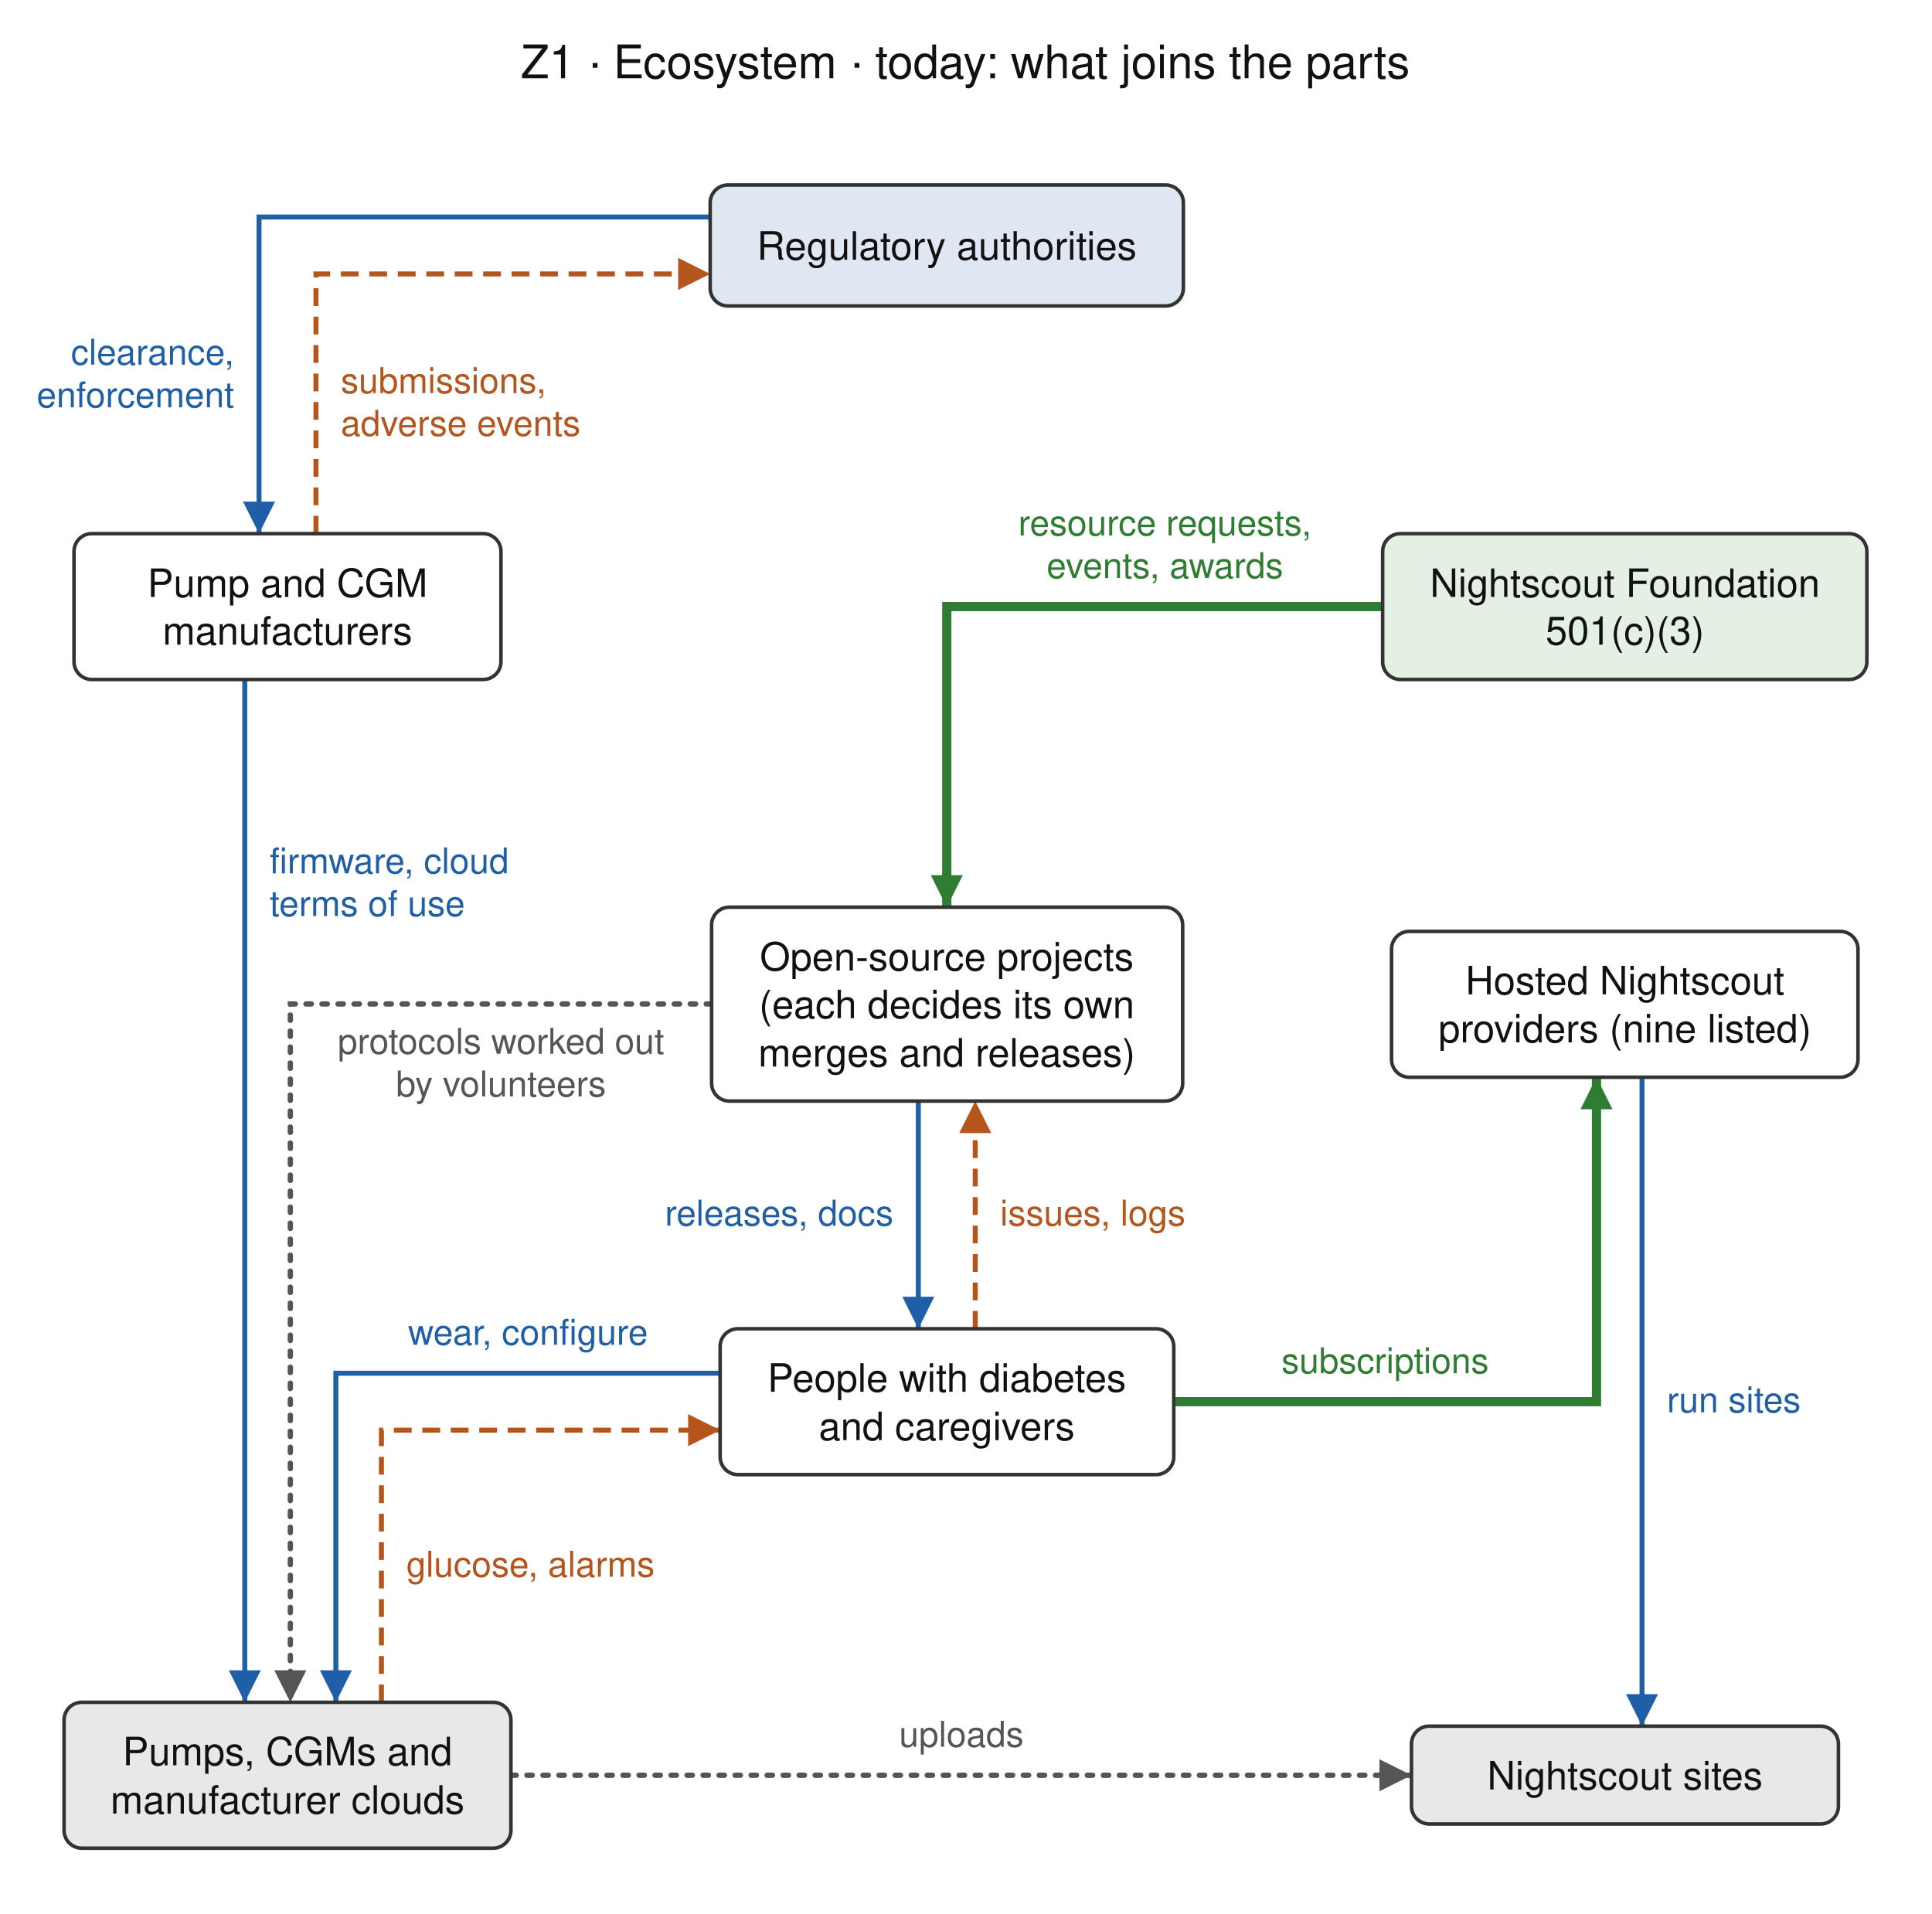
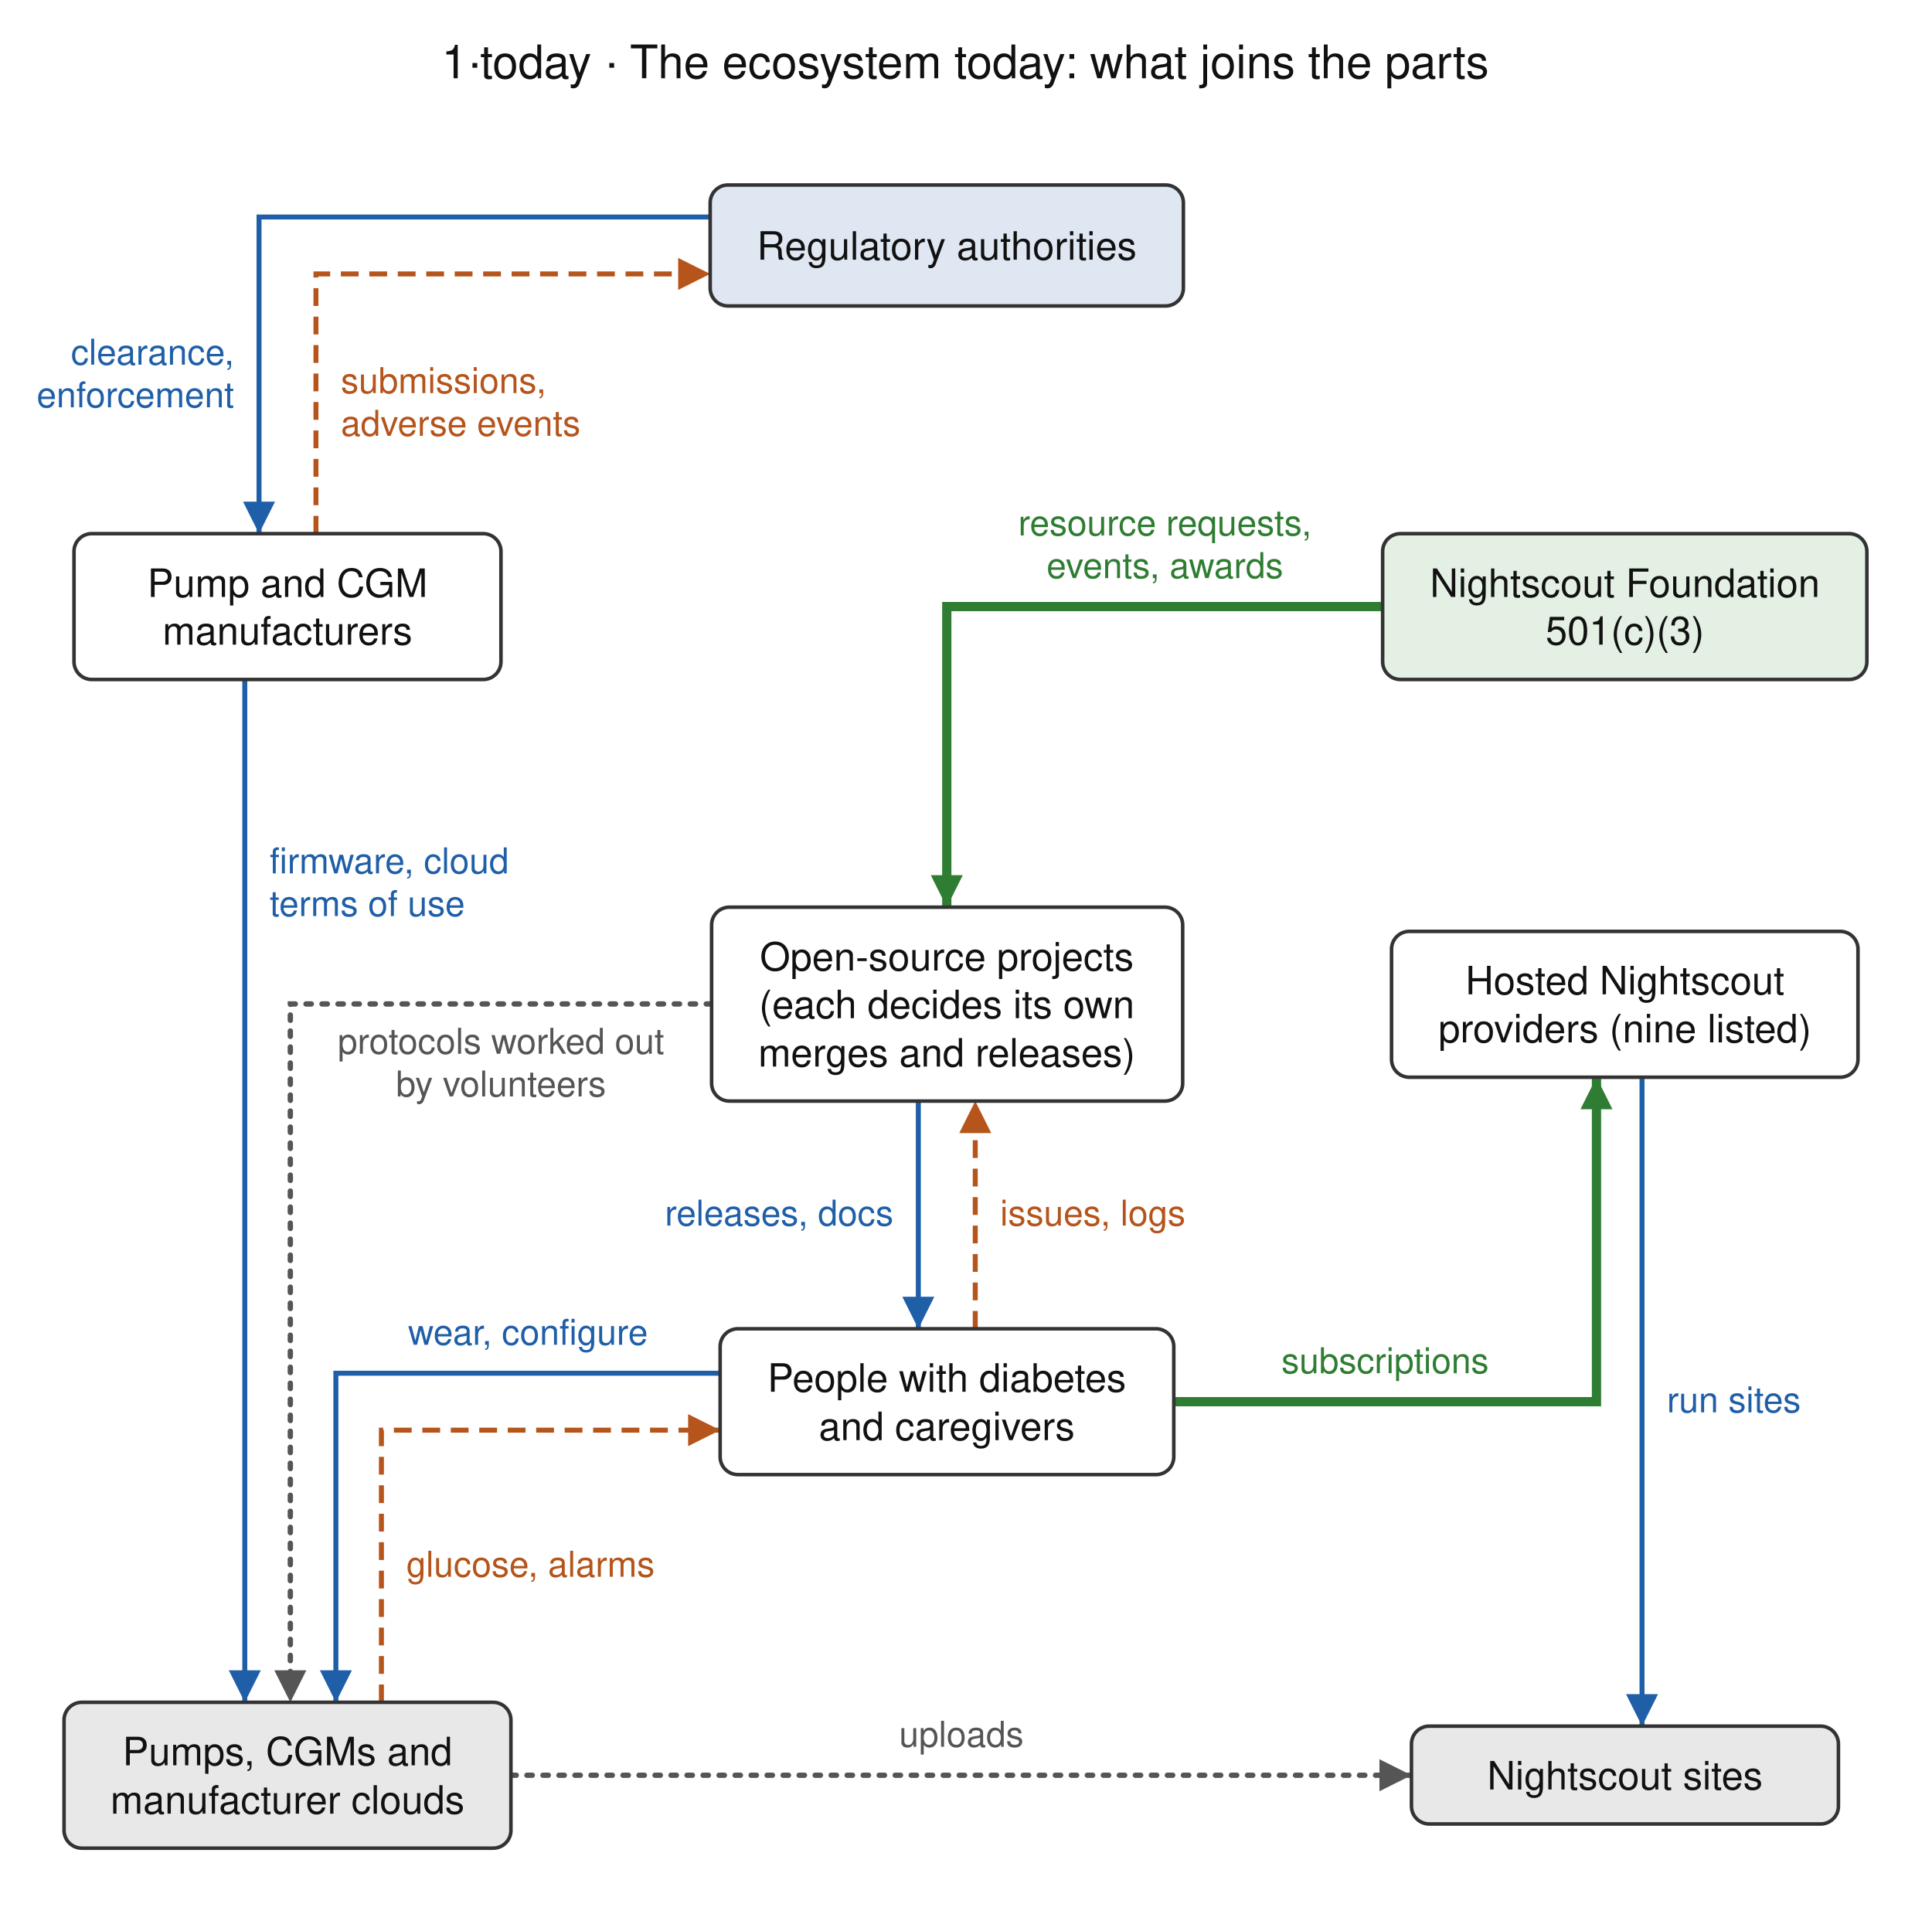
<svg xmlns="http://www.w3.org/2000/svg" width="543" height="538" viewBox="0 0 543 538" font-family="Helvetica, Arial, sans-serif">
  <defs>
    <marker id="ah1f5fa8" viewBox="0 0 10 10" refX="10" refY="5" markerUnits="userSpaceOnUse" markerWidth="9" markerHeight="9" orient="auto-start-reverse">
      <path d="M0,0 L10,5 L0,10 z" fill="#1f5fa8" />
    </marker>
    <marker id="ah2e7d32" viewBox="0 0 10 10" refX="10" refY="5" markerUnits="userSpaceOnUse" markerWidth="9" markerHeight="9" orient="auto-start-reverse">
      <path d="M0,0 L10,5 L0,10 z" fill="#2e7d32" />
    </marker>
    <marker id="ah555555" viewBox="0 0 10 10" refX="10" refY="5" markerUnits="userSpaceOnUse" markerWidth="9" markerHeight="9" orient="auto-start-reverse">
      <path d="M0,0 L10,5 L0,10 z" fill="#555555" />
    </marker>
    <marker id="ah888888" viewBox="0 0 10 10" refX="10" refY="5" markerUnits="userSpaceOnUse" markerWidth="9" markerHeight="9" orient="auto-start-reverse">
      <path d="M0,0 L10,5 L0,10 z" fill="#888888" />
    </marker>
    <marker id="ahb5541b" viewBox="0 0 10 10" refX="10" refY="5" markerUnits="userSpaceOnUse" markerWidth="9" markerHeight="9" orient="auto-start-reverse">
      <path d="M0,0 L10,5 L0,10 z" fill="#b5541b" />
    </marker>
    <marker id="ahc8c8c8" viewBox="0 0 10 10" refX="10" refY="5" markerUnits="userSpaceOnUse" markerWidth="9" markerHeight="9" orient="auto-start-reverse">
      <path d="M0,0 L10,5 L0,10 z" fill="#c8c8c8" />
    </marker>
  </defs>
  <rect x="0" y="0" width="543" height="538" fill="#ffffff" />
-   <text x="271.3" y="22" font-size="13" text-anchor="middle" fill="#111">Z1 · Ecosystem · today: what joins the parts</text>
+   <text x="271.3" y="22" font-size="13" text-anchor="middle" fill="#111">1·today · The ecosystem today: what joins the parts</text>
  <g transform="translate(0.0,0.0)">
    <g class="edge">
      <path class="edge" d="M199.6,61.0 L72.8,61.0 L72.8,150.0" fill="none" stroke="#1f5fa8" stroke-width="1.4" stroke-linecap="butt" marker-end="url(#ah1f5fa8)" />
    </g>
    <g class="edge">
      <path class="edge" d="M88.8,150.0 L88.8,77.0 L199.6,77.0" fill="none" stroke="#b5541b" stroke-width="1.4" stroke-dasharray="5,3" stroke-linecap="butt" marker-end="url(#ahb5541b)" />
    </g>
    <g class="edge">
      <path class="edge" d="M388.6,170.5 L266.1,170.5 L266.1,255.0" fill="none" stroke="#2e7d32" stroke-width="2.6" stroke-linecap="butt" marker-end="url(#ah2e7d32)" />
    </g>
    <g class="edge">
      <path class="edge" d="M258.1,309.5 L258.1,373.5" fill="none" stroke="#1f5fa8" stroke-width="1.4" stroke-linecap="butt" marker-end="url(#ah1f5fa8)" />
    </g>
    <g class="edge">
      <path class="edge" d="M274.1,373.5 L274.1,309.5" fill="none" stroke="#b5541b" stroke-width="1.4" stroke-dasharray="5,3" stroke-linecap="butt" marker-end="url(#ahb5541b)" />
    </g>
    <g class="edge">
      <path class="edge" d="M329.9,394.0 L448.7,394.0 L448.7,302.8" fill="none" stroke="#2e7d32" stroke-width="2.6" stroke-linecap="butt" marker-end="url(#ah2e7d32)" />
    </g>
    <g class="edge">
      <path class="edge" d="M461.5,302.8 L461.5,485.2" fill="none" stroke="#1f5fa8" stroke-width="1.4" stroke-linecap="butt" marker-end="url(#ah1f5fa8)" />
    </g>
    <g class="edge">
      <path class="edge" d="M68.8,191.0 L68.8,478.5" fill="none" stroke="#1f5fa8" stroke-width="1.4" stroke-linecap="butt" marker-end="url(#ah1f5fa8)" />
    </g>
    <g class="edge">
      <path class="edge" d="M202.4,386.0 L94.4,386.0 L94.4,478.5" fill="none" stroke="#1f5fa8" stroke-width="1.4" stroke-linecap="butt" marker-end="url(#ah1f5fa8)" />
    </g>
    <g class="edge">
      <path class="edge" d="M107.2,478.5 L107.2,402.0 L202.4,402.0" fill="none" stroke="#b5541b" stroke-width="1.4" stroke-dasharray="5,3" stroke-linecap="butt" marker-end="url(#ahb5541b)" />
    </g>
    <g class="edge">
      <path class="edge" d="M200.0,282.2 L81.6,282.2 L81.6,478.5" fill="none" stroke="#555555" stroke-width="1.5" stroke-dasharray="1.5,3" stroke-linecap="round" marker-end="url(#ah555555)" />
    </g>
    <g class="edge">
      <path class="edge" d="M143.6,499.0 L396.7,499.0" fill="none" stroke="#555555" stroke-width="1.5" stroke-dasharray="1.5,3" stroke-linecap="round" marker-end="url(#ah555555)" />
    </g>
    <g class="node" data-id="reg">
      <rect x="199.6" y="52.0" width="133.0" height="34.0" rx="5" fill="#dfe7f2" stroke="#333333" stroke-width="1" />
      <text x="266.1" y="73.0" font-size="11" text-anchor="middle" fill="#111111">Regulatory authorities</text>
    </g>
    <g class="node" data-id="mfr">
      <rect x="20.8" y="150.0" width="120.0" height="41.0" rx="5" fill="#ffffff" stroke="#333333" stroke-width="1" />
      <text x="80.8" y="167.8" font-size="11" text-anchor="middle" fill="#111111">Pump and CGM</text>
      <text x="80.8" y="181.2" font-size="11" text-anchor="middle" fill="#111111">manufacturers</text>
    </g>
    <g class="node" data-id="fdn">
      <rect x="388.6" y="150.0" width="136.1" height="41.0" rx="5" fill="#e3f0e3" stroke="#333333" stroke-width="1" />
      <text x="456.7" y="167.8" font-size="11" text-anchor="middle" fill="#111111">Nightscout Foundation</text>
      <text x="456.7" y="181.2" font-size="11" text-anchor="middle" fill="#111111">501(c)(3)</text>
    </g>
    <g class="node" data-id="projects">
      <rect x="200.0" y="255.0" width="132.4" height="54.5" rx="5" fill="#ffffff" stroke="#333333" stroke-width="1" />
      <text x="266.1" y="272.8" font-size="11" text-anchor="middle" fill="#111111">Open-source projects</text>
      <text x="266.1" y="286.2" font-size="11" text-anchor="middle" fill="#111111">(each decides its own</text>
      <text x="266.1" y="299.8" font-size="11" text-anchor="middle" fill="#111111">merges and releases)</text>
    </g>
    <g class="node" data-id="hosts">
      <rect x="391.1" y="261.8" width="131.1" height="41.0" rx="5" fill="#ffffff" stroke="#333333" stroke-width="1" />
      <text x="456.7" y="279.5" font-size="11" text-anchor="middle" fill="#111111">Hosted Nightscout</text>
      <text x="456.7" y="293.0" font-size="11" text-anchor="middle" fill="#111111">providers (nine listed)</text>
    </g>
    <g class="node" data-id="people">
      <rect x="202.4" y="373.5" width="127.5" height="41.0" rx="5" fill="#ffffff" stroke="#333333" stroke-width="1" />
      <text x="266.1" y="391.2" font-size="11" text-anchor="middle" fill="#111111">People with diabetes</text>
      <text x="266.1" y="404.8" font-size="11" text-anchor="middle" fill="#111111">and caregivers</text>
    </g>
    <g class="node" data-id="devices">
      <rect x="18.0" y="478.5" width="125.6" height="41.0" rx="5" fill="#e8e8e8" stroke="#333333" stroke-width="1" />
      <text x="80.8" y="496.2" font-size="11" text-anchor="middle" fill="#111111">Pumps, CGMs and</text>
      <text x="80.8" y="509.8" font-size="11" text-anchor="middle" fill="#111111">manufacturer clouds</text>
    </g>
    <g class="node" data-id="sites">
      <rect x="396.7" y="485.2" width="120.0" height="27.5" rx="5" fill="#e8e8e8" stroke="#333333" stroke-width="1" />
      <text x="456.7" y="503.0" font-size="11" text-anchor="middle" fill="#111111">Nightscout sites</text>
    </g>
    <g class="elabel" data-k="0">
      <text x="65.8" y="102.5" font-size="10" text-anchor="end" fill="#1f5fa8">clearance,</text>
      <text x="65.8" y="114.5" font-size="10" text-anchor="end" fill="#1f5fa8">enforcement</text>
    </g>
    <g class="elabel" data-k="1">
      <text x="95.8" y="110.5" font-size="10" text-anchor="start" fill="#b5541b">submissions,</text>
      <text x="95.8" y="122.5" font-size="10" text-anchor="start" fill="#b5541b">adverse events</text>
    </g>
    <g class="elabel" data-k="2">
      <text x="327.4" y="150.5" font-size="10" text-anchor="middle" fill="#2e7d32">resource requests,</text>
      <text x="327.4" y="162.5" font-size="10" text-anchor="middle" fill="#2e7d32">events, awards</text>
    </g>
    <g class="elabel" data-k="3">
      <text x="251.1" y="344.5" font-size="10" text-anchor="end" fill="#1f5fa8">releases, docs</text>
    </g>
    <g class="elabel" data-k="4">
      <text x="281.1" y="344.5" font-size="10" text-anchor="start" fill="#b5541b">issues, logs</text>
    </g>
    <g class="elabel" data-k="5">
      <text x="389.3" y="386.0" font-size="10" text-anchor="middle" fill="#2e7d32">subscriptions</text>
    </g>
    <g class="elabel" data-k="6">
      <text x="468.5" y="397.0" font-size="10" text-anchor="start" fill="#1f5fa8">run sites</text>
    </g>
    <g class="elabel" data-k="7">
      <text x="75.8" y="245.5" font-size="10" text-anchor="start" fill="#1f5fa8">firmware, cloud</text>
      <text x="75.8" y="257.5" font-size="10" text-anchor="start" fill="#1f5fa8">terms of use</text>
    </g>
    <g class="elabel" data-k="8">
      <text x="148.4" y="378.0" font-size="10" text-anchor="middle" fill="#1f5fa8">wear, configure</text>
    </g>
    <g class="elabel" data-k="9">
      <text x="114.2" y="443.2" font-size="10" text-anchor="start" fill="#b5541b">glucose, alarms</text>
    </g>
    <g class="elabel" data-k="10">
      <text x="140.8" y="296.2" font-size="10" text-anchor="middle" fill="#555555">protocols worked out</text>
      <text x="140.8" y="308.2" font-size="10" text-anchor="middle" fill="#555555">by volunteers</text>
    </g>
    <g class="elabel" data-k="11">
      <text x="270.2" y="491.0" font-size="10" text-anchor="middle" fill="#555555">uploads</text>
    </g>
  </g>
</svg>
